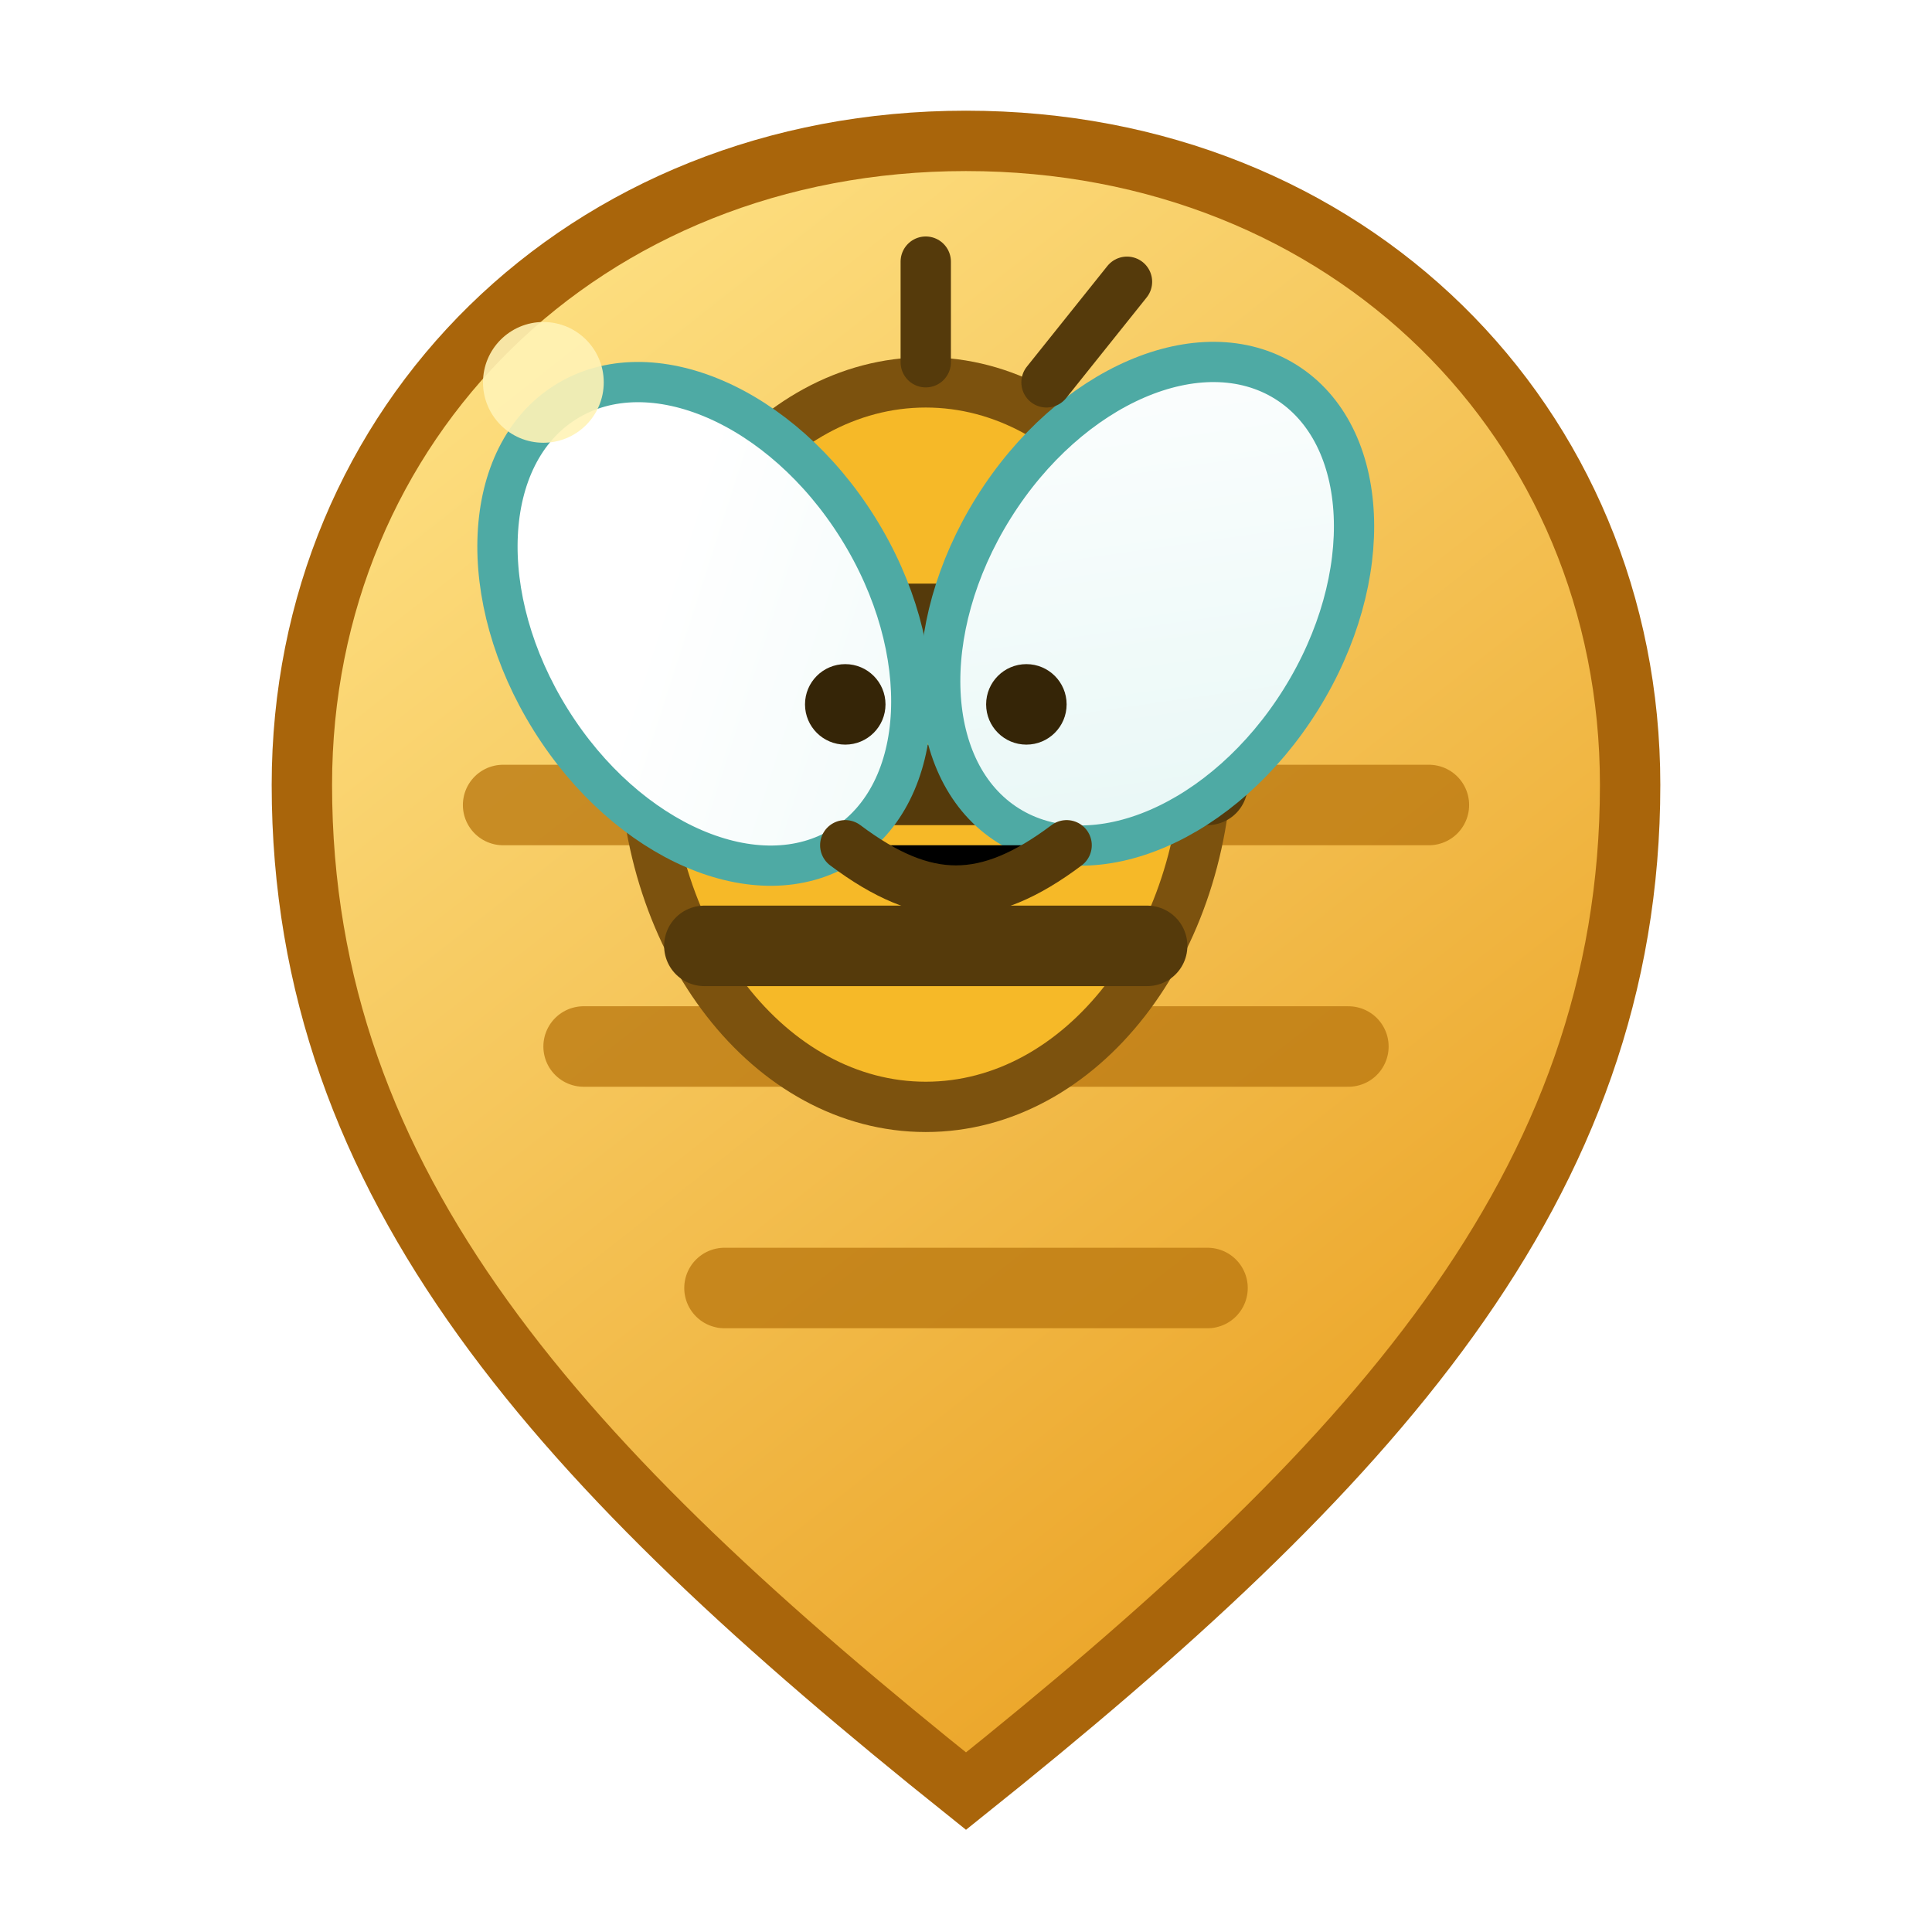
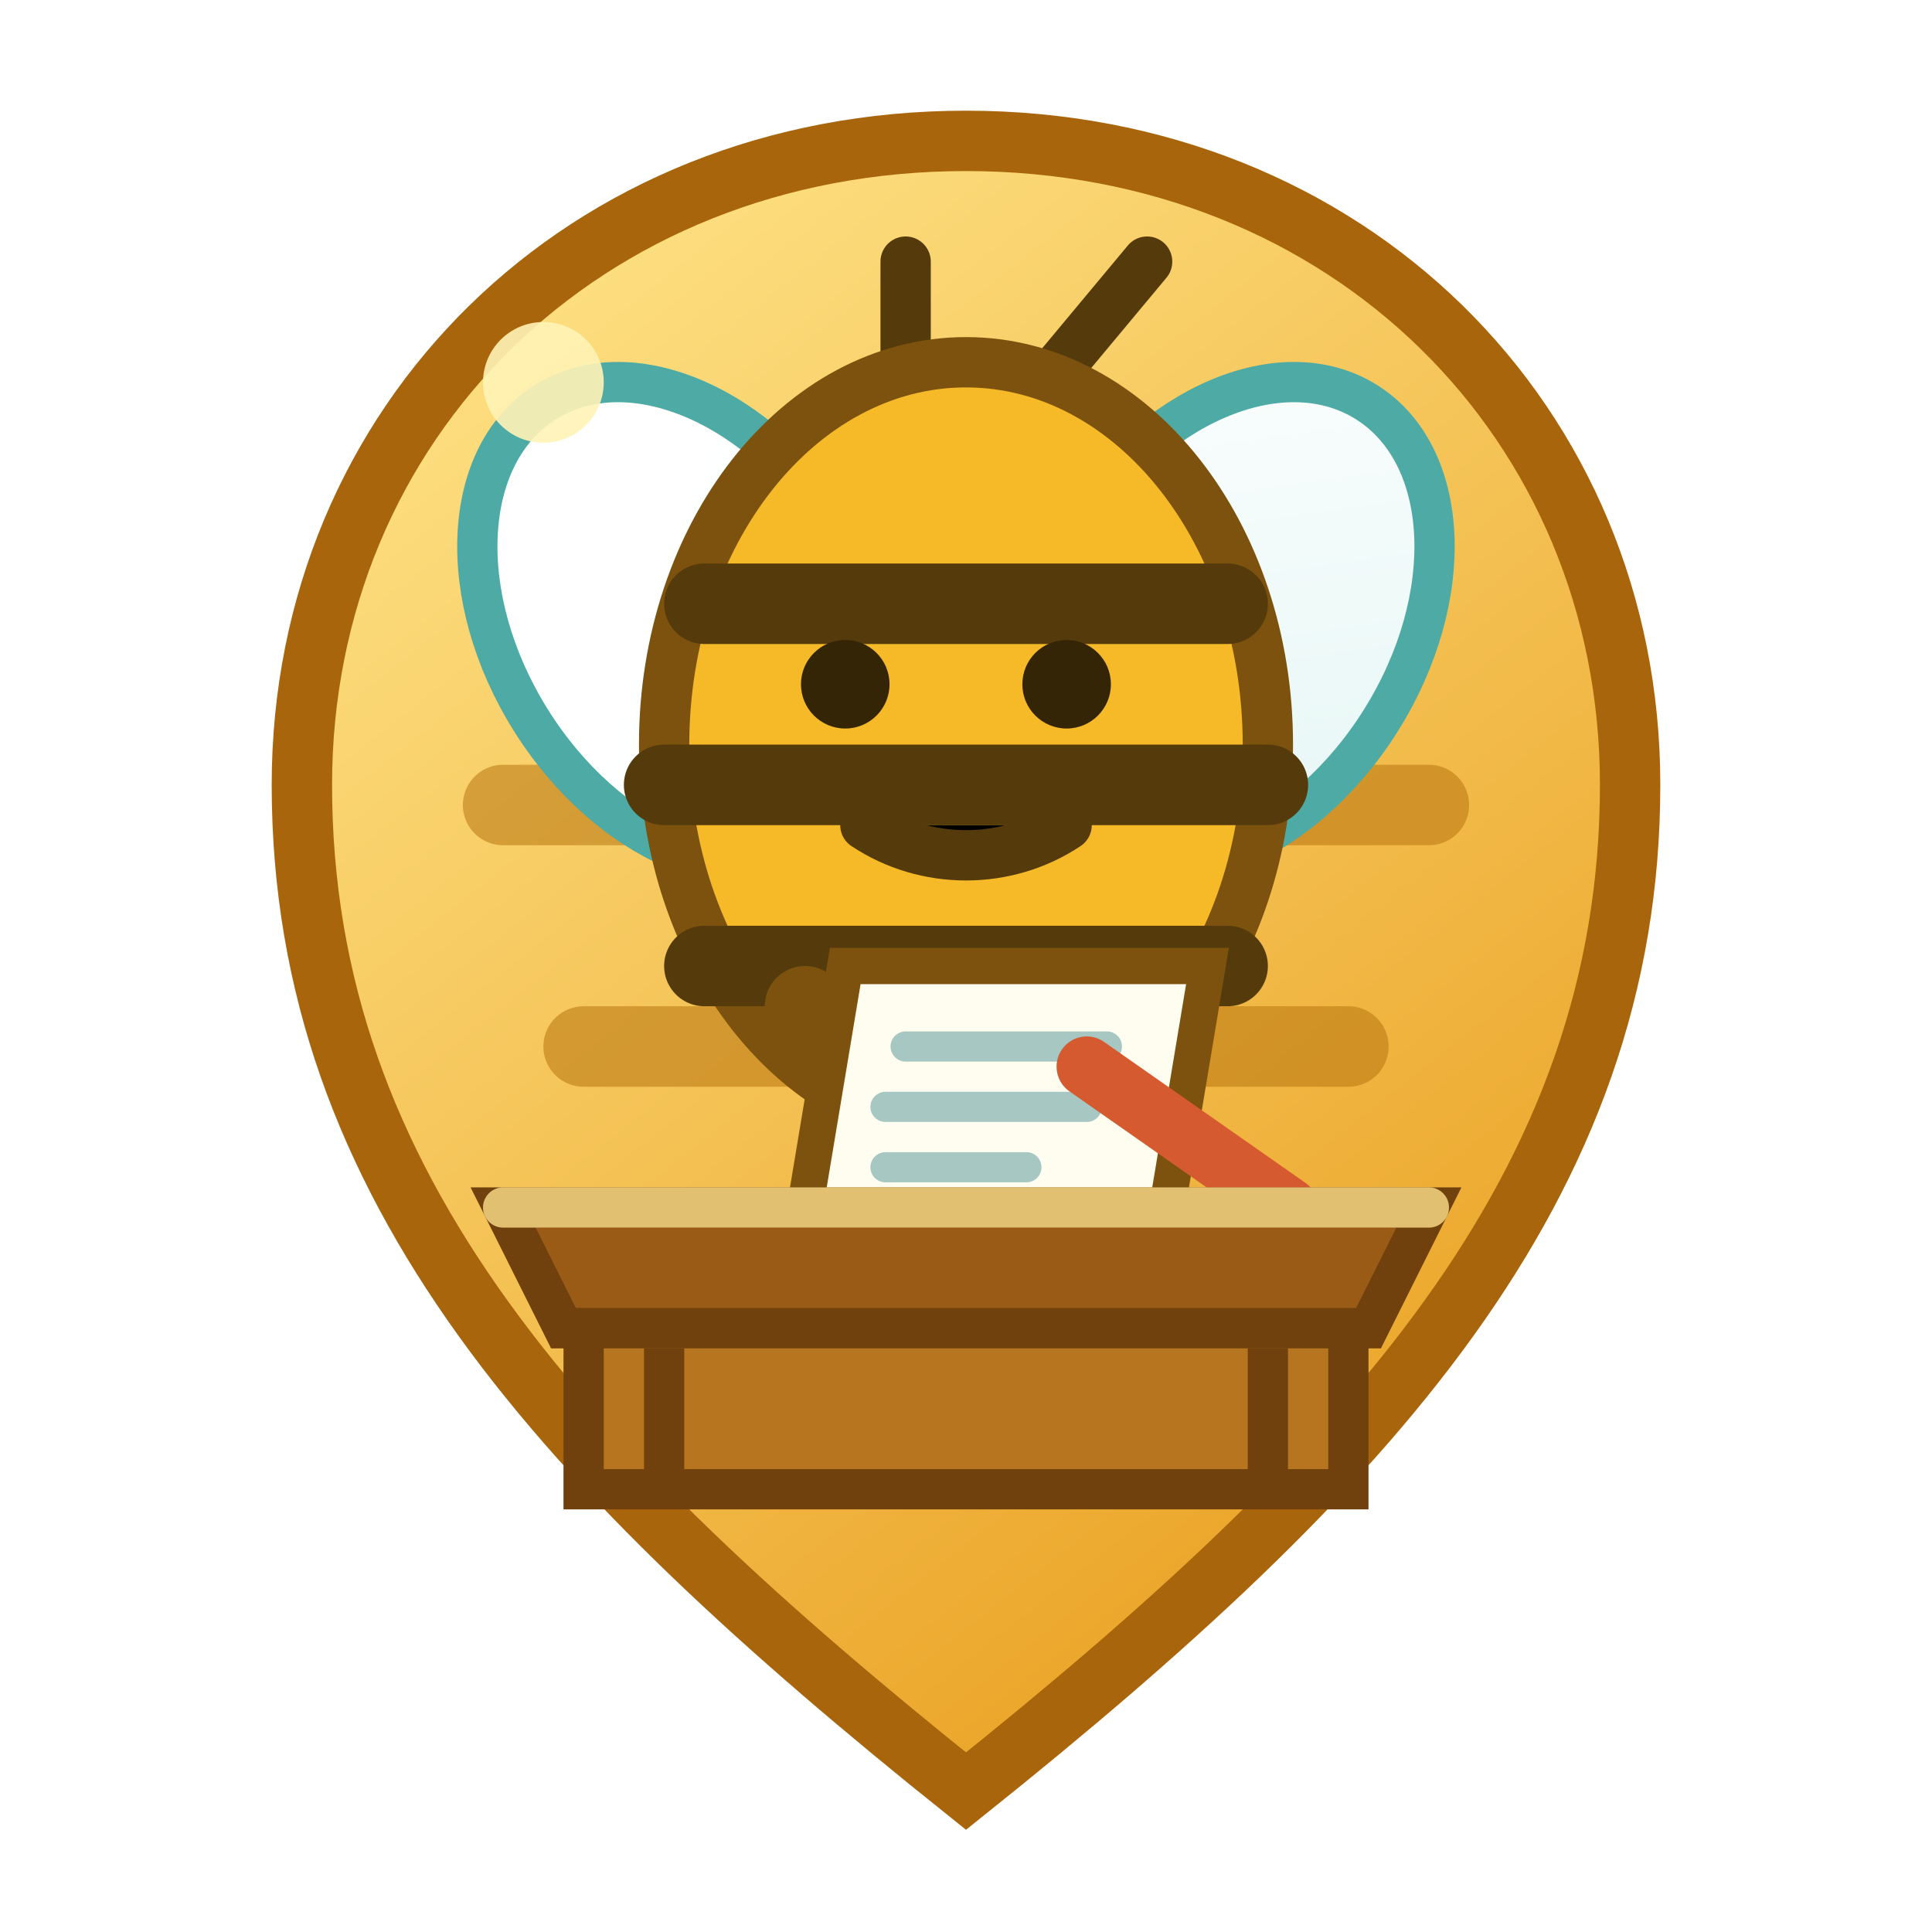
<svg xmlns="http://www.w3.org/2000/svg" viewBox="0 0 96 96" role="img" aria-labelledby="title desc">
  <defs>
    <linearGradient id="honey" x1="18" y1="10" x2="78" y2="86" gradientUnits="userSpaceOnUse">
      <stop stop-color="#FFE58A" />
      <stop offset="1" stop-color="#E89A18" />
    </linearGradient>
    <linearGradient id="wing" x1="31" y1="31" x2="58" y2="63" gradientUnits="userSpaceOnUse">
      <stop stop-color="#FFFFFF" />
      <stop offset="1" stop-color="#DDF4F2" />
    </linearGradient>
  </defs>
  <path d="M48 7C29 7 15 21 15 39c0 20 13 34 33 50 20-16 33-30 33-50C81 21 67 7 48 7Z" fill="url(#honey)" stroke="#A9650B" stroke-width="3" />
-   <path d="M25 40h46M29 52h38M36 64h24" stroke="#B8750E" stroke-width="4" stroke-linecap="round" opacity=".75" />
-   <ellipse cx="46" cy="37" rx="14" ry="18" fill="#F6B928" stroke="#7C520E" stroke-width="2.5" />
-   <path d="M34 31h24M32 39h28M35 47h22" stroke="#553A0B" stroke-width="4" stroke-linecap="round" />
-   <ellipse cx="35" cy="31" rx="9" ry="13" fill="url(#wing)" stroke="#4EAAA4" stroke-width="2" transform="rotate(-32 35 31)" />
-   <ellipse cx="57" cy="30" rx="9" ry="13" fill="url(#wing)" stroke="#4EAAA4" stroke-width="2" transform="rotate(32 57 30)" />
-   <circle cx="42" cy="35" r="2" fill="#352507" />
-   <circle cx="51" cy="35" r="2" fill="#352507" />
-   <path d="M42 42c4 3 7 3 11 0M46 18v-5M52 19l4-5" stroke="#553A0B" stroke-width="2.5" stroke-linecap="round" />
+   <path d="M25 40h46M29 52h38M36 64h24" stroke="#B8750E" stroke-width="4" stroke-linecap="round" opacity=".55" />
+   <ellipse cx="34" cy="31" rx="9" ry="13" fill="url(#wing)" stroke="#4EAAA4" stroke-width="2" transform="rotate(-32 34 31)" />
+   <ellipse cx="61" cy="31" rx="9" ry="13" fill="url(#wing)" stroke="#4EAAA4" stroke-width="2" transform="rotate(32 61 31)" />
+   <path d="M45 19v-6M52 19l5-6" stroke="#553A0B" stroke-width="2.5" stroke-linecap="round" />
+   <ellipse cx="48" cy="37" rx="15" ry="19" fill="#F6B928" stroke="#7C520E" stroke-width="2.5" />
+   <path d="M35 30h26M33 39h30M35 48h26" stroke="#553A0B" stroke-width="4" stroke-linecap="round" />
+   <circle cx="42" cy="34" r="2.2" fill="#352507" />
+   <circle cx="53" cy="34" r="2.2" fill="#352507" />
+   <path d="M43 41c3 2 7 2 10 0" stroke="#553A0B" stroke-width="2.5" stroke-linecap="round" />
+   <path d="M40 50c4 2 6 5 9 8M56 50c-2 3-4 5-7 8" fill="none" stroke="#7C520E" stroke-width="4" stroke-linecap="round" />
+   <path d="M42 48h18l-2 12H40Z" fill="#FFFDF0" stroke="#7C520E" stroke-width="1.8" />
+   <path d="M45 52h10M44 55h10M44 58h7" stroke="#A7C7C2" stroke-width="1.5" stroke-linecap="round" />
+   <path d="M54 53l10 7" stroke="#D65A2F" stroke-width="3" stroke-linecap="round" />
+   <path d="M63 60l2 2-3-1Z" fill="#553A0B" />
+   <path d="M25 60h46l-3 6H28Z" fill="#9A5B16" stroke="#70410D" stroke-width="2" />
+   <path d="M29 66h38v8H29Z" fill="#B87520" stroke="#70410D" stroke-width="2" />
+   <path d="M33 67v6M63 67v6" stroke="#70410D" stroke-width="2" />
+   <path d="M25 60h46" stroke="#FFE08A" stroke-width="2" stroke-linecap="round" opacity=".8" />
  <circle cx="27" cy="19" r="3" fill="#FFF3B6" opacity=".9" />
</svg>
